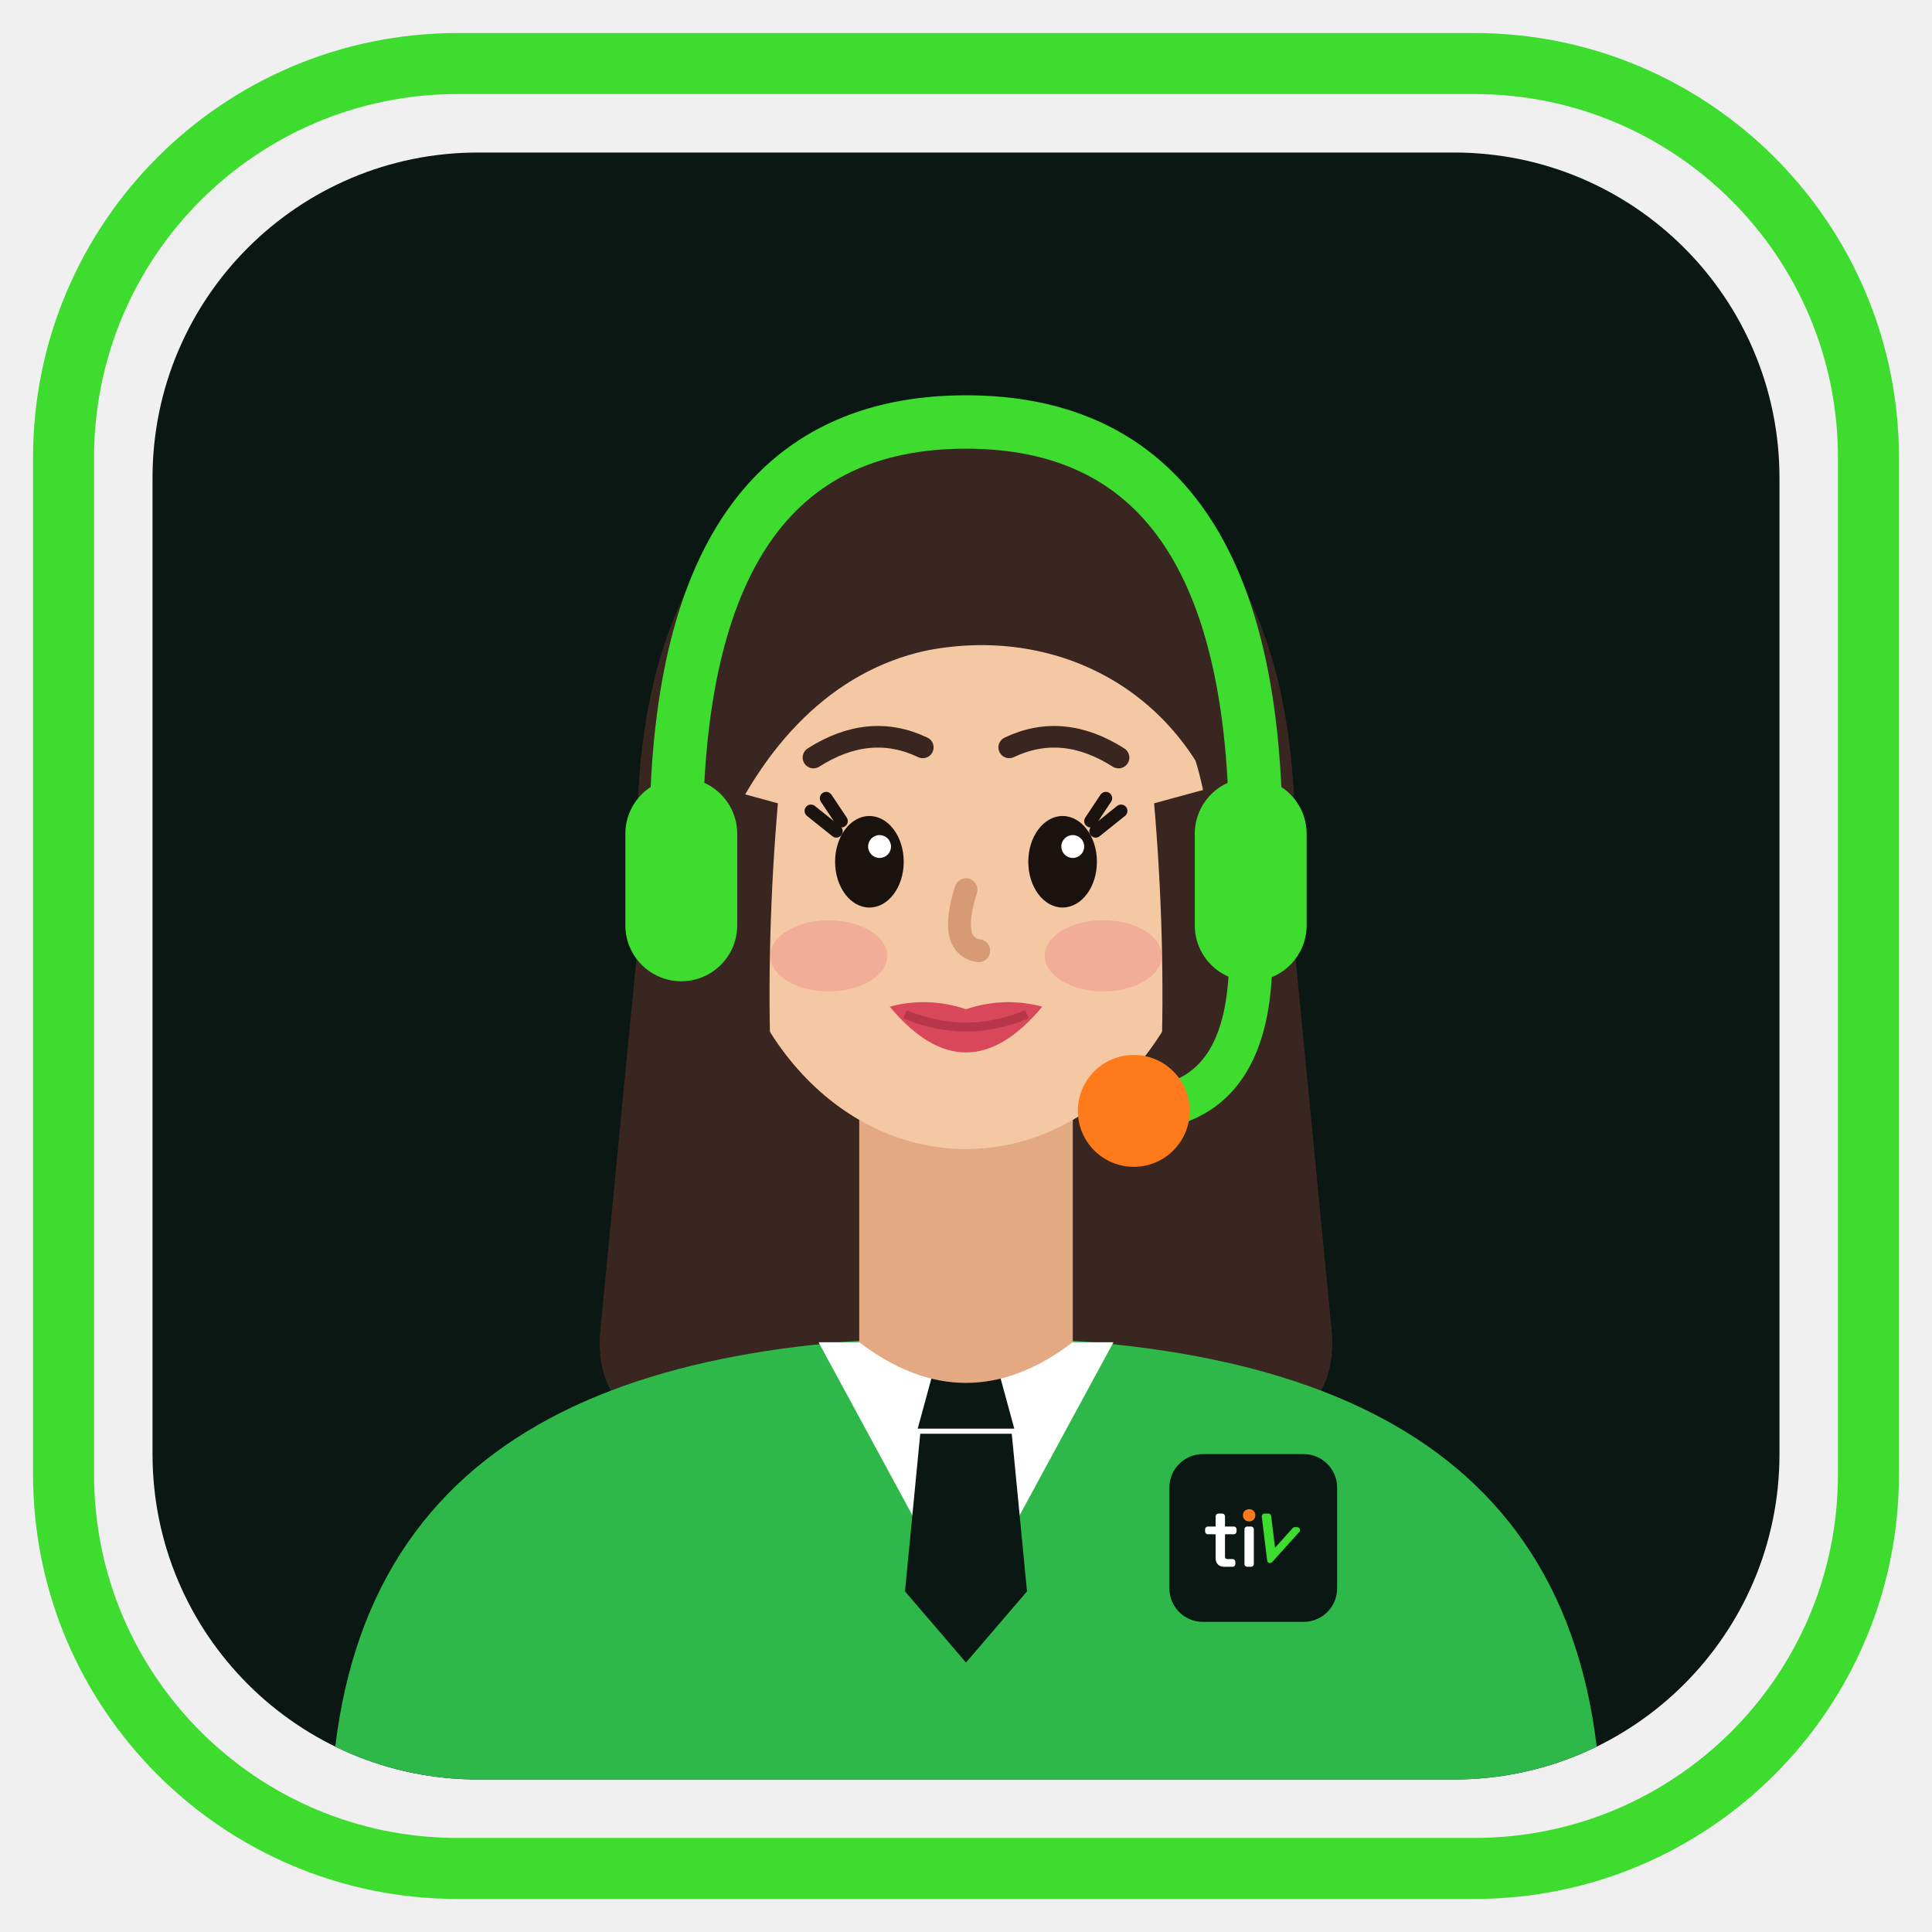
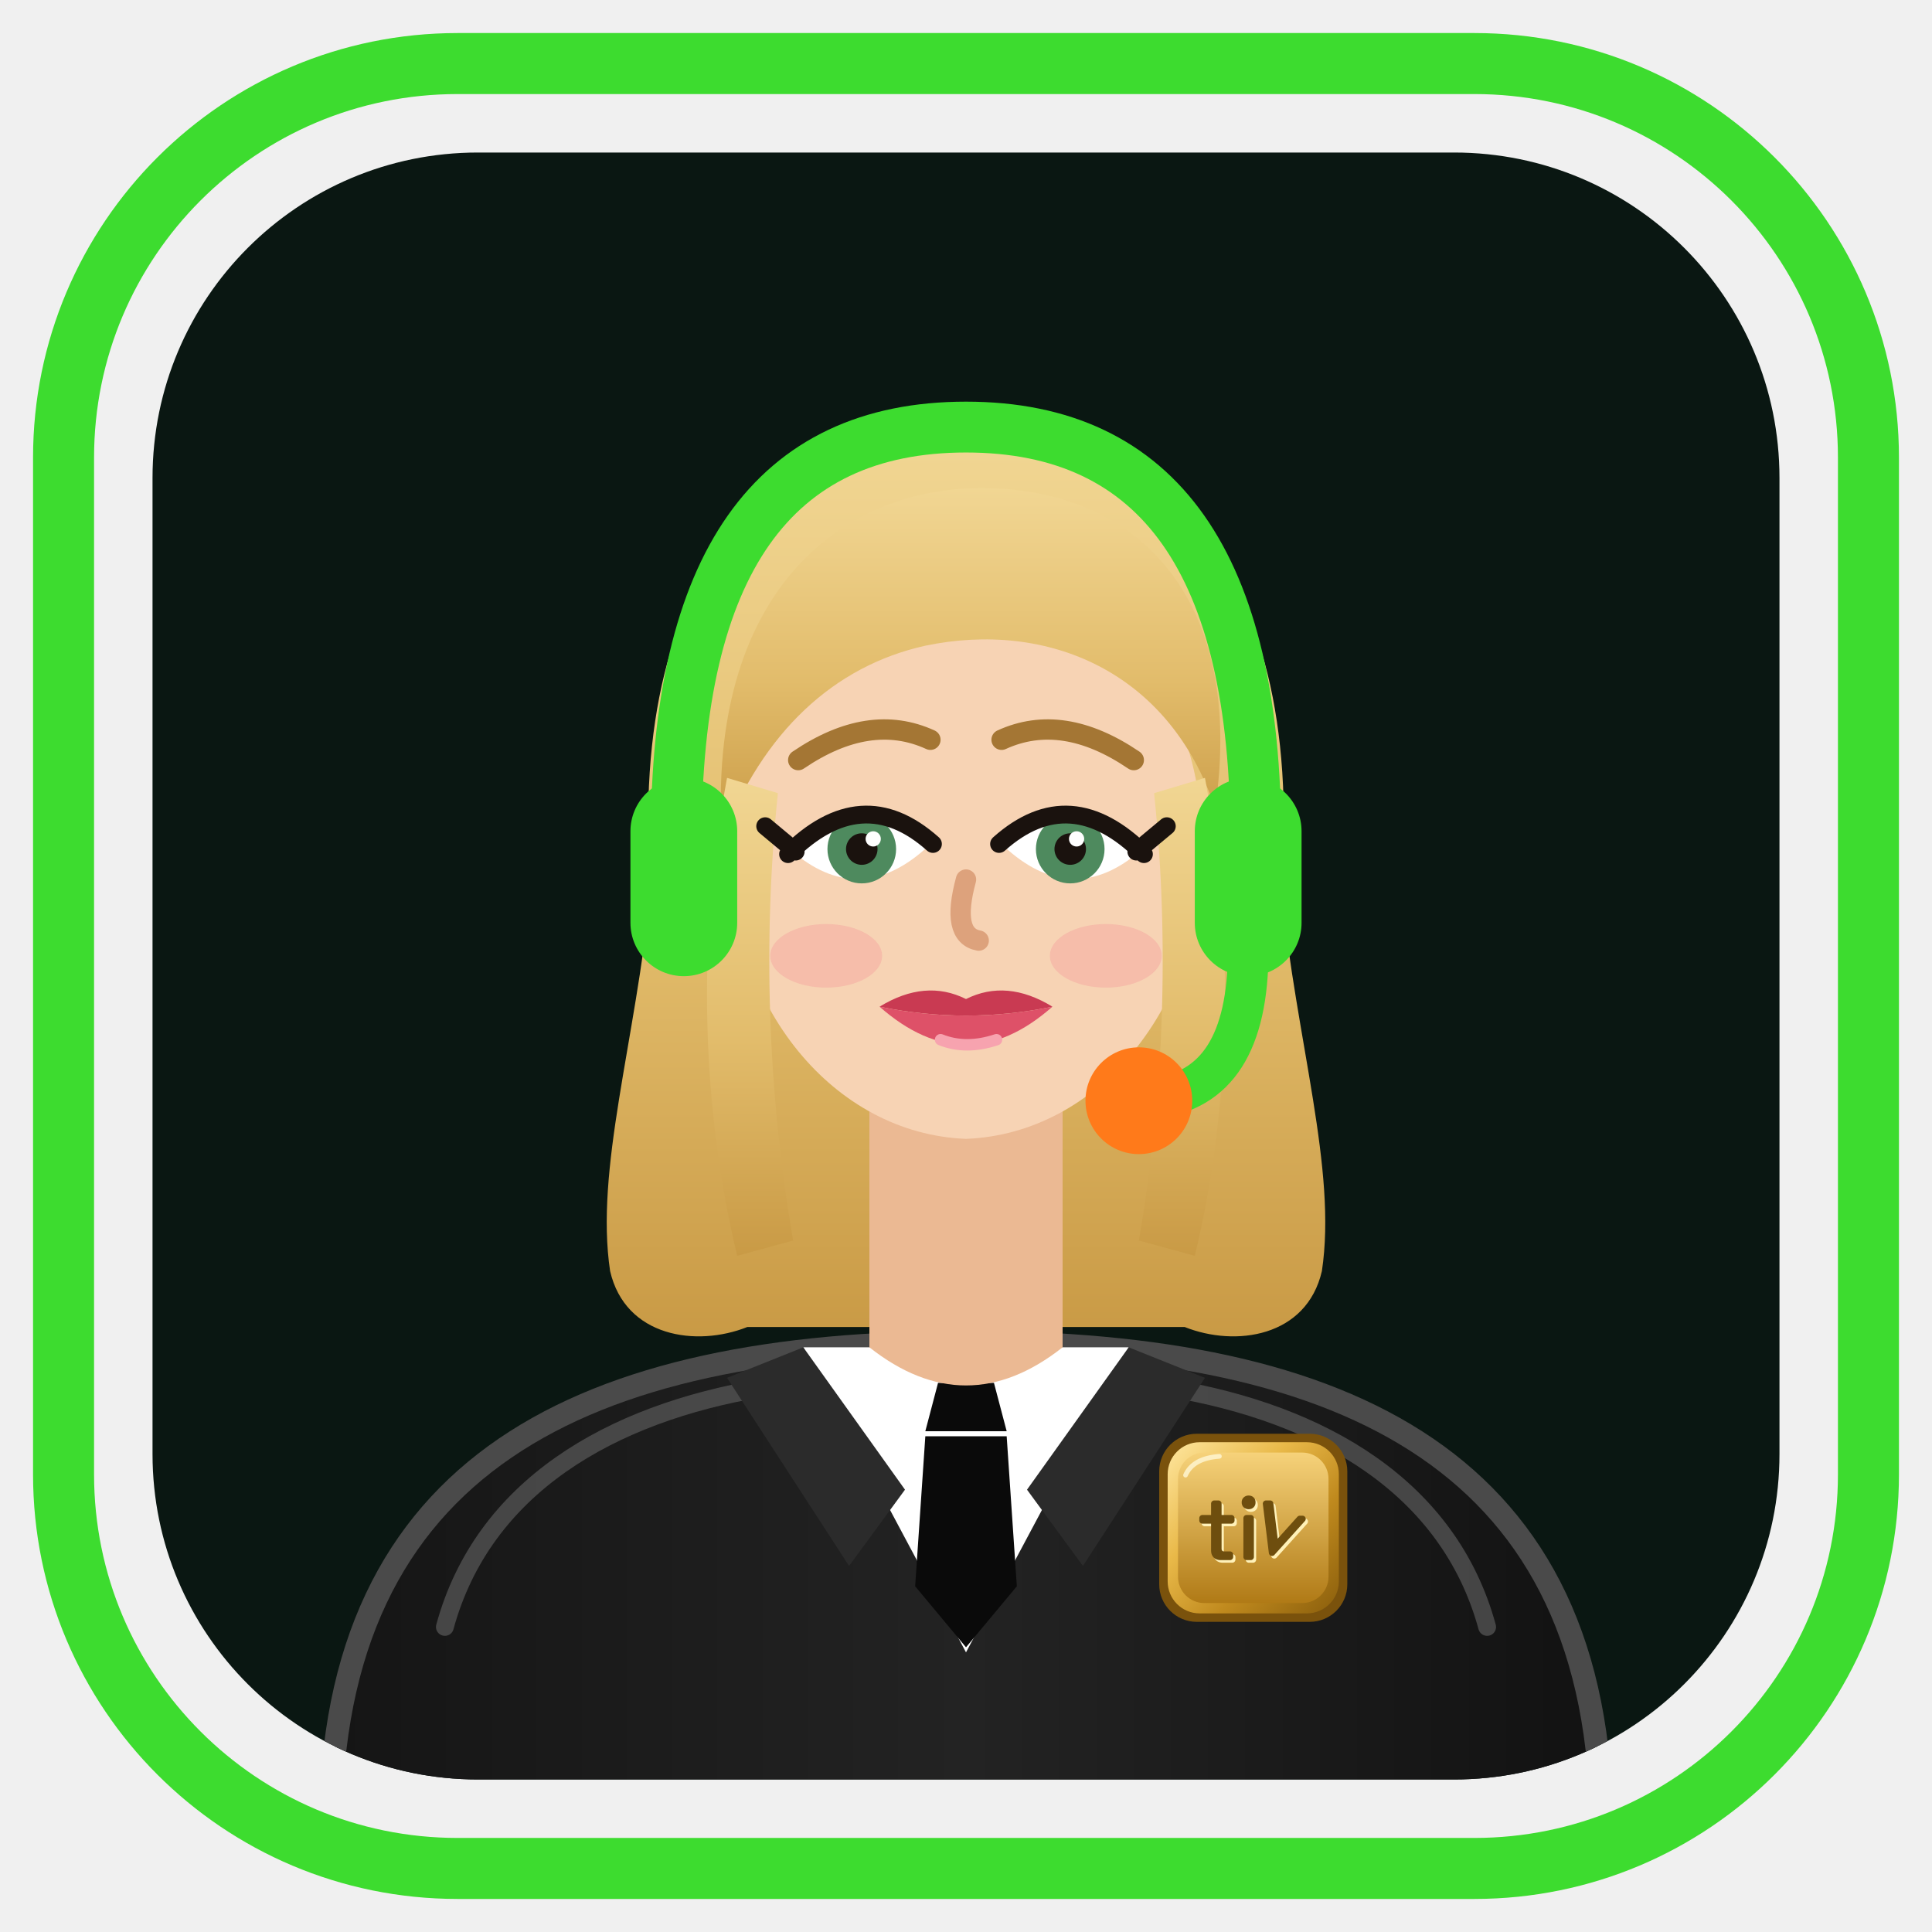
<svg xmlns="http://www.w3.org/2000/svg" viewBox="-6 -6 76 76" role="img" aria-label="Tika — TikAlgo AI assistant">
-   <rect x="-3.5" y="-3.5" width="71" height="71" rx="15.5" fill="none" stroke="#3DDC2F" stroke-width="2.4" />
-   <clipPath id="fr">
-     <rect width="64" height="64" rx="12.8" />
-   </clipPath>
+   <defs>
+     <clipPath id="fr">
+       <rect width="64" height="64" rx="12.8" />
+     </clipPath>
+     <linearGradient id="hair" x1="0" y1="0" x2="0" y2="1">
+       <stop offset="0" stop-color="#F1D693" />
+       <stop offset=".55" stop-color="#E2BC6B" />
+       <stop offset="1" stop-color="#C99A45" />
+     </linearGradient>
+     <linearGradient id="suit" x1="0" y1="0" x2="1" y2="0">
+       <stop offset="0" stop-color="#151515" />
+       <stop offset=".5" stop-color="#232323" />
+       <stop offset="1" stop-color="#121212" />
+     </linearGradient>
+   </defs>
  <rect width="64" height="64" rx="12.8" fill="#0A1712" />
  <g clip-path="url(#fr)">
-     <path d="M19.2 30 C18 15.5 25 10.6 32 10.6 C39 10.6 46 15.5 44.8 30 L46.4 46.5 C46.6 49.6 44 51 41.6 50.2 L22.4 50.2 C20 51 17.4 49.6 17.6 46.5 Z" fill="#3A2620" />
-     <path d="M7 66 C7 51.5 17 46.6 32 46.6 C47 46.6 57 51.5 57 66 Z" fill="#2FB84A" />
-     <path d="M26.2 46.8 L32 57.5 L37.8 46.8 Z" fill="#FFFFFF" />
-     <path d="M30.7 48 H33.3 L33.9 50.2 H30.1 Z" fill="#0A1712" />
-     <path d="M30.2 50.4 H33.8 L34.4 56.6 L32 59.4 L29.6 56.6 Z" fill="#0A1712" />
-     <path d="M27.8 37.5 H36.2 V46.8 Q32 50 27.8 46.8 Z" fill="#E2A982" />
-     <ellipse cx="32" cy="27.8" rx="9.6" ry="11.4" fill="#F4C8A2" />
-     <ellipse cx="26.6" cy="31.6" rx="2.3" ry="1.4" fill="#F08C8C" opacity=".45" />
-     <ellipse cx="37.4" cy="31.6" rx="2.3" ry="1.4" fill="#F08C8C" opacity=".45" />
-     <path d="M22.2 27.5 C21.6 17 27 13 32.6 13 C39 13 43.2 17.4 42.2 26.4 C40.4 21 35.4 18.6 30.4 19.6 C26.8 20.4 24 23.2 22.2 27.5 Z" fill="#3A2620" />
-     <path d="M22.4 25 C21.2 32 21.4 40 23.2 47 L25.4 46.2 C24.2 39.6 24 32.6 24.6 25.6 Z" fill="#3A2620" />
-     <path d="M41.6 25 C42.8 32 42.6 40 40.8 47 L38.6 46.2 C39.8 39.6 40 32.6 39.4 25.6 Z" fill="#3A2620" />
-     <path d="M26 23.8 Q28.2 22.4 30.3 23.4" fill="none" stroke="#3A2620" stroke-width=".85" stroke-linecap="round" />
-     <path d="M33.7 23.4 Q35.8 22.4 38 23.8" fill="none" stroke="#3A2620" stroke-width=".85" stroke-linecap="round" />
-     <ellipse cx="28.2" cy="27.9" rx="1.35" ry="1.8" fill="#1A120E" />
-     <circle cx="28.6" cy="27.3" r=".45" fill="#FFFFFF" />
-     <ellipse cx="35.8" cy="27.9" rx="1.35" ry="1.8" fill="#1A120E" />
-     <circle cx="36.2" cy="27.3" r=".45" fill="#FFFFFF" />
-     <path d="M26.9 26.7 L25.9 25.9 M27.1 26.3 L26.5 25.4" fill="none" stroke="#1A120E" stroke-width=".5" stroke-linecap="round" />
-     <path d="M37.1 26.7 L38.1 25.9 M36.9 26.3 L37.5 25.4" fill="none" stroke="#1A120E" stroke-width=".5" stroke-linecap="round" />
-     <path d="M32 29 Q31.3 31.2 32.5 31.4" fill="none" stroke="#D69A74" stroke-width=".9" stroke-linecap="round" />
-     <path d="M29 33.6 Q30.5 33.2 32 33.7 Q33.5 33.2 35 33.6 Q32 37.2 29 33.6 Z" fill="#D9475A" />
-     <path d="M29.6 33.9 Q32 34.9 34.4 33.9" fill="none" stroke="#B8364A" stroke-width=".35" />
-     <path d="M20.6 27 Q20.6 10.6 32 10.6 Q43.4 10.6 43.4 27" fill="none" stroke="#3DDC2F" stroke-width="2.1" stroke-linecap="round" />
-     <rect x="18.6" y="24.6" width="4.4" height="8" rx="2.2" fill="#3DDC2F" />
-     <rect x="41" y="24.6" width="4.4" height="8" rx="2.2" fill="#3DDC2F" />
-     <path d="M43.2 31.6 Q43.2 37.2 39.2 37.6" fill="none" stroke="#3DDC2F" stroke-width="1.7" stroke-linecap="round" />
-     <circle cx="38.6" cy="37.7" r="2.2" fill="#FF7A1A" />
-     <svg x="40" y="51.2" width="6.6" height="6.6" viewBox="0 0 205.96 205.96">
-       <rect width="205.96" height="205.96" rx="41.19" fill="#0A1712" />
+     <path d="M19.6 29 C18.6 15.6 25 11 32 11 C39 11 45.4 15.6 44.4 29 C45 35 46.6 40 46 44 C45.4 46.6 42.6 47 40.6 46.2 L23.4 46.2 C21.4 47 18.6 46.6 18 44 C17.4 40 19 35 19.6 29 Z" fill="url(#hair)" />
+     <path d="M7 66 C7 51.5 17 46.8 32 46.8 C47 46.8 57 51.5 57 66 Z" fill="url(#suit)" stroke="#4A4A4A" stroke-width=".9" />
+     <path d="M11.5 58 C13 52.5 18 49.6 24 48.6" fill="none" stroke="#5A5A5A" stroke-width=".7" stroke-linecap="round" opacity=".7" />
+     <path d="M52.5 58 C51 52.5 46 49.6 40 48.6" fill="none" stroke="#5A5A5A" stroke-width=".7" stroke-linecap="round" opacity=".7" />
+     <path d="M25.6 47 L32 59 L38.4 47 Z" fill="#FFFFFF" />
+     <path d="M25.6 47 L29.6 52.6 L27.4 55.6 L22.6 48.2 Z" fill="#2B2B2B" />
+     <path d="M38.4 47 L34.4 52.6 L36.6 55.6 L41.4 48.2 Z" fill="#2B2B2B" />
+     <path d="M30.9 48.4 H33.1 L33.6 50.3 H30.4 Z" fill="#0A0A0A" />
+     <path d="M30.4 50.5 H33.6 L34 56.4 L32 58.8 L30 56.4 Z" fill="#0A0A0A" />
+     <path d="M28.2 37.6 H35.8 V47 Q32 50 28.2 47 Z" fill="#EBB993" />
+     <path d="M32 16.8 C37.4 16.8 41.3 21 41.3 27.4 C41.3 33.6 37.2 38.6 32 38.8 C26.8 38.6 22.7 33.6 22.7 27.4 C22.7 21 26.6 16.8 32 16.8 Z" fill="#F7D3B4" />
+     <ellipse cx="26.5" cy="31.6" rx="2.2" ry="1.25" fill="#F49A9A" opacity=".4" />
+     <ellipse cx="37.5" cy="31.6" rx="2.2" ry="1.25" fill="#F49A9A" opacity=".4" />
+     <path d="M22.4 27 C21.8 17.4 27 13.2 32.6 13.2 C38.8 13.2 43 17.6 41.8 25.8 C40 20.4 35.2 18.4 30.4 19.4 C26.8 20.2 24 22.8 22.4 27 Z" fill="url(#hair)" />
+     <path d="M22.6 24.6 C21.4 31 21.6 37.6 23 43.4 L25.2 42.8 C24.2 37 24 31 24.6 25.2 Z" fill="url(#hair)" />
+     <path d="M41.4 24.6 C42.6 31 42.4 37.6 41 43.4 L38.8 42.8 C39.8 37 40 31 39.4 25.2 Z" fill="url(#hair)" />
+     <path d="M25.4 23.9 Q28.2 22 30.6 23.1" fill="none" stroke="#A47634" stroke-width=".8" stroke-linecap="round" />
+     <path d="M33.4 23.1 Q35.8 22 38.6 23.9" fill="none" stroke="#A47634" stroke-width=".8" stroke-linecap="round" />
+     <path d="M25.3 27.6 Q27.9 25.1 30.5 27.3 Q27.9 29.7 25.3 27.6 Z" fill="#FFFFFF" />
+     <path d="M38.7 27.6 Q36.1 25.1 33.5 27.3 Q36.1 29.7 38.7 27.6 Z" fill="#FFFFFF" />
+     <circle cx="27.9" cy="27.4" r="1.35" fill="#4E8A5E" />
+     <circle cx="36.1" cy="27.4" r="1.35" fill="#4E8A5E" />
+     <circle cx="27.9" cy="27.4" r=".62" fill="#1A120E" />
+     <circle cx="36.1" cy="27.4" r=".62" fill="#1A120E" />
+     <circle cx="28.35" cy="27" r=".3" fill="#FFFFFF" />
+     <circle cx="36.35" cy="27" r=".3" fill="#FFFFFF" />
+     <path d="M25 27.6 Q27.9 24.7 30.7 27.2 M25.3 27.5 L24.1 26.5" fill="none" stroke="#1A120E" stroke-width=".7" stroke-linecap="round" />
+     <path d="M39 27.6 Q36.1 24.7 33.3 27.2 M38.7 27.5 L39.9 26.5" fill="none" stroke="#1A120E" stroke-width=".7" stroke-linecap="round" />
+     <path d="M32 28.6 Q31.4 30.8 32.5 31" fill="none" stroke="#DDA27C" stroke-width=".8" stroke-linecap="round" />
+     <path d="M28.6 33.6 Q30.4 32.5 32 33.3 Q33.6 32.5 35.4 33.6 Q32 34.3 28.6 33.6 Z" fill="#C93A52" />
+     <path d="M28.6 33.6 Q32 34.3 35.4 33.6 Q32 36.6 28.6 33.6 Z" fill="#DE5168" />
+     <path d="M31 34.9 Q32 35.3 33.2 34.9" fill="none" stroke="#F7A3AF" stroke-width=".45" stroke-linecap="round" />
+     <path d="M20.6 27 Q20.6 10.8 32 10.8 Q43.4 10.8 43.4 27" fill="none" stroke="#3DDC2F" stroke-width="2" stroke-linecap="round" />
+     <rect x="18.8" y="24.6" width="4.2" height="7.8" rx="2.1" fill="#3DDC2F" />
+     <rect x="41" y="24.6" width="4.2" height="7.8" rx="2.1" fill="#3DDC2F" />
+     <path d="M43.1 31.4 Q43.1 36.8 39.4 37.2" fill="none" stroke="#3DDC2F" stroke-width="1.6" stroke-linecap="round" />
+     <circle cx="38.8" cy="37.3" r="2.1" fill="#FF7A1A" />
+     <svg x="39.6" y="50.4" width="7.4" height="7.4" viewBox="0 0 205.96 205.96">
+       <defs>
+         <linearGradient id="gd" x1="0" y1="0" x2="1" y2="1">
+           <stop offset="0" stop-color="#FFE7A0" />
+           <stop offset=".35" stop-color="#E9B949" />
+           <stop offset=".65" stop-color="#C08A1E" />
+           <stop offset="1" stop-color="#8A5E0C" />
+         </linearGradient>
+         <linearGradient id="gb" x1="0" y1="0" x2="0" y2="1">
+           <stop offset="0" stop-color="#F6D27A" />
+           <stop offset="1" stop-color="#B07A16" />
+         </linearGradient>
+       </defs>
+       <rect width="205.96" height="205.96" rx="41.19" fill="#7A520C" />
+       <rect x="9.27" y="9.27" width="187.42" height="187.42" rx="35.01" fill="url(#gd)" />
+       <rect x="20.60" y="20.60" width="164.77" height="164.77" rx="28.83" fill="url(#gb)" />
+       <g transform="translate(2.47 2.88)">
+         <g transform="translate(41.19 138.33)">
+           <path d="M15.60 -49.48L15.60 -61.80L15.61 -62.06L15.64 -62.33L15.69 -62.59L15.76 -62.84L15.85 -63.09L15.95 -63.33L16.08 -63.57L16.22 -63.79L16.38 -64.00L16.55 -64.20L16.74 -64.39L16.94 -64.56L17.16 -64.71L17.38 -64.85L17.62 -64.97L17.86 -65.07L18.11 -65.16L18.37 -65.22L18.63 -65.27L18.89 -65.29L19.10 -65.30L23.60 -65.30L23.86 -65.29L24.13 -65.26L24.39 -65.21L24.64 -65.14L24.89 -65.05L25.13 -64.95L25.37 -64.82L25.59 -64.68L25.80 -64.52L26.00 -64.35L26.19 -64.16L26.36 -63.96L26.51 -63.74L26.65 -63.52L26.77 -63.28L26.87 -63.04L26.96 -62.79L27.02 -62.53L27.07 -62.27L27.09 -62.01L27.10 -61.80L27.10 -49.46L27.10 -49.41L27.10 -49.40L27.17 -49.40L37.80 -49.40L38.06 -49.39L38.33 -49.36L38.59 -49.31L38.84 -49.24L39.09 -49.15L39.33 -49.05L39.57 -48.92L39.79 -48.78L40.00 -48.62L40.20 -48.45L40.39 -48.26L40.56 -48.06L40.71 -47.84L40.85 -47.62L40.97 -47.38L41.07 -47.14L41.16 -46.89L41.22 -46.63L41.27 -46.37L41.29 -46.11L41.30 -45.90L41.30 -43.40L41.29 -43.14L41.26 -42.87L41.21 -42.61L41.14 -42.36L41.05 -42.11L40.95 -41.87L40.82 -41.63L40.68 -41.41L40.52 -41.20L40.35 -41.00L40.16 -40.81L39.96 -40.64L39.74 -40.49L39.52 -40.35L39.28 -40.23L39.04 -40.13L38.79 -40.04L38.53 -39.98L38.27 -39.93L38.01 -39.91L37.80 -39.90L27.15 -39.90L27.11 -39.90L27.10 -39.90L27.10 -39.90L27.10 -39.85L27.10 -12.53L27.10 -12.46L27.12 -12.10L27.13 -11.95L27.17 -11.66L27.20 -11.51L27.26 -11.25L27.28 -11.17L27.29 -11.14L27.38 -10.91L27.42 -10.82L27.44 -10.78L27.56 -10.57L27.58 -10.54L27.64 -10.46L27.76 -10.30L27.80 -10.26L27.85 -10.21L28.02 -10.06L28.04 -10.03L28.11 -9.98L28.29 -9.87L28.33 -9.84L28.42 -9.80L28.63 -9.71L28.68 -9.69L28.73 -9.67L28.99 -9.60L29.06 -9.58L29.08 -9.58L29.35 -9.54L29.55 -9.52L29.85 -9.50L29.94 -9.50L36.30 -9.50L36.56 -9.49L36.83 -9.46L37.09 -9.41L37.34 -9.34L37.59 -9.25L37.83 -9.15L38.07 -9.02L38.29 -8.88L38.50 -8.72L38.70 -8.55L38.89 -8.36L39.06 -8.16L39.21 -7.94L39.35 -7.72L39.47 -7.48L39.57 -7.24L39.66 -6.99L39.72 -6.73L39.77 -6.47L39.79 -6.21L39.80 -6.00L39.80 -3.50L39.79 -3.24L39.76 -2.97L39.71 -2.71L39.64 -2.46L39.55 -2.21L39.45 -1.97L39.32 -1.73L39.18 -1.51L39.02 -1.30L38.85 -1.10L38.66 -0.91L38.46 -0.74L38.24 -0.59L38.02 -0.45L37.78 -0.33L37.54 -0.23L37.29 -0.14L37.03 -0.08L36.77 -0.03L36.51 -0.01L36.30 0.00L26.15 0.00L26.06 -0.00L25.41 -0.02L25.22 -0.03L24.63 -0.07L24.44 -0.09L23.94 -0.16L23.73 -0.20L23.22 -0.30L23.01 -0.35L22.55 -0.47L22.33 -0.53L21.91 -0.67L21.67 -0.76L21.29 -0.92L21.07 -1.02L20.67 -1.22L20.45 -1.33L20.11 -1.54L19.89 -1.68L19.56 -1.91L19.36 -2.06L19.03 -2.32L18.85 -2.48L18.55 -2.76L18.36 -2.94L18.09 -3.24L17.92 -3.43L17.66 -3.75L17.50 -3.97L17.27 -4.30L17.14 -4.51L16.93 -4.87L16.81 -5.10L16.62 -5.48L16.52 -5.70L16.36 -6.09L16.28 -6.32L16.13 -6.77L16.07 -6.99L15.95 -7.45L15.90 -7.66L15.80 -8.17L15.77 -8.37L15.69 -8.93L15.67 -9.13L15.63 -9.71L15.62 -9.89L15.60 -10.56L15.60 -10.65L15.60 -39.85L15.60 -39.90L15.60 -39.90L15.59 -39.90L15.53 -39.90L6.20 -39.90L5.94 -39.91L5.67 -39.94L5.41 -39.99L5.16 -40.06L4.91 -40.15L4.67 -40.25L4.43 -40.38L4.21 -40.52L4.00 -40.68L3.80 -40.85L3.61 -41.04L3.44 -41.24L3.29 -41.46L3.15 -41.68L3.03 -41.92L2.93 -42.16L2.84 -42.41L2.78 -42.67L2.73 -42.93L2.71 -43.19L2.70 -43.40L2.70 -45.90L2.71 -46.16L2.74 -46.43L2.79 -46.69L2.86 -46.94L2.95 -47.19L3.05 -47.43L3.18 -47.67L3.32 -47.89L3.48 -48.10L3.65 -48.30L3.84 -48.49L4.04 -48.66L4.26 -48.81L4.48 -48.95L4.72 -49.07L4.96 -49.17L5.21 -49.26L5.47 -49.32L5.73 -49.37L5.99 -49.39L6.20 -49.40L15.55 -49.40L15.59 -49.40L15.60 -49.40L15.60 -49.41ZM59.26 -49.39L59.53 -49.36L59.79 -49.31L60.04 -49.24L60.29 -49.15L60.53 -49.05L60.77 -48.92L60.99 -48.78L61.20 -48.62L61.40 -48.45L61.59 -48.26L61.76 -48.06L61.91 -47.84L62.05 -47.62L62.17 -47.38L62.27 -47.14L62.36 -46.89L62.42 -46.63L62.47 -46.37L62.49 -46.11L62.50 -45.90L62.50 -3.50L62.49 -3.24L62.46 -2.97L62.41 -2.71L62.34 -2.46L62.25 -2.21L62.15 -1.97L62.02 -1.73L61.88 -1.51L61.72 -1.30L61.55 -1.10L61.36 -0.91L61.16 -0.74L60.94 -0.59L60.72 -0.45L60.48 -0.33L60.24 -0.23L59.99 -0.14L59.73 -0.08L59.47 -0.03L59.21 -0.01L59.00 0.00L54.50 0.00L54.24 -0.01L53.97 -0.04L53.71 -0.09L53.46 -0.16L53.21 -0.25L52.97 -0.35L52.73 -0.48L52.51 -0.62L52.30 -0.78L52.10 -0.95L51.91 -1.14L51.74 -1.34L51.59 -1.56L51.45 -1.78L51.33 -2.02L51.23 -2.26L51.14 -2.51L51.08 -2.77L51.03 -3.03L51.01 -3.29L51.00 -3.50L51.00 -45.90L51.01 -46.16L51.04 -46.43L51.09 -46.69L51.16 -46.94L51.25 -47.19L51.35 -47.43L51.48 -47.67L51.62 -47.89L51.78 -48.10L51.95 -48.30L52.14 -48.49L52.34 -48.66L52.56 -48.81L52.78 -48.95L53.02 -49.07L53.26 -49.17L53.51 -49.26L53.77 -49.32L54.03 -49.37L54.29 -49.39L54.50 -49.40L59.00 -49.40Z" fill="#FFF1B8" />
+           <clipPath id="tkg2">
+             <rect x="-1000" y="-48.60" width="3000" height="3000" />
+           </clipPath>
+           <path d="M80.56 -65.29L80.82 -65.26L81.08 -65.21L81.33 -65.14L81.58 -65.05L81.83 -64.95L82.06 -64.82L82.28 -64.68L82.50 -64.52L82.69 -64.35L82.88 -64.16L83.05 -63.96L83.20 -63.74L83.34 -63.52L83.46 -63.28L83.57 -63.04L83.65 -62.79L83.72 -62.53L83.77 -62.23L88.52 -23.50L88.53 -23.43L88.58 -23.48L110.16 -47.44L110.34 -47.63L110.54 -47.81L110.75 -47.97L110.97 -48.11L111.20 -48.24L111.45 -48.34L111.69 -48.44L111.95 -48.51L112.21 -48.56L112.47 -48.59L112.76 -48.60L115.72 -48.60L115.98 -48.59L116.25 -48.56L116.51 -48.51L116.76 -48.44L117.01 -48.35L117.25 -48.25L117.49 -48.12L117.71 -47.98L117.92 -47.82L118.12 -47.65L118.31 -47.46L118.48 -47.26L118.63 -47.04L118.77 -46.82L118.89 -46.58L118.99 -46.34L119.08 -46.09L119.14 -45.83L119.19 -45.57L119.21 -45.31L119.22 -45.04L119.20 -44.78L119.17 -44.52L119.12 -44.26L119.04 -44.00L118.95 -43.75L118.84 -43.51L118.71 -43.28L118.56 -43.06L118.32 -42.76L84.96 -5.71L84.78 -5.52L84.58 -5.34L84.37 -5.18L84.14 -5.04L83.91 -4.91L83.67 -4.80L83.42 -4.71L83.17 -4.64L82.91 -4.59L82.64 -4.56L82.38 -4.55L82.11 -4.56L81.85 -4.59L81.59 -4.63L81.34 -4.70L81.09 -4.79L80.84 -4.89L80.61 -5.02L80.39 -5.16L80.17 -5.32L79.97 -5.49L79.79 -5.67L79.61 -5.88L79.46 -6.09L79.32 -6.31L79.20 -6.55L79.09 -6.79L79.01 -7.04L78.94 -7.30L78.88 -7.62L72.28 -61.37L72.26 -61.64L72.26 -61.90L72.28 -62.16L72.31 -62.43L72.37 -62.69L72.45 -62.94L72.54 -63.19L72.66 -63.42L72.79 -63.65L72.94 -63.87L73.10 -64.08L73.28 -64.27L73.47 -64.45L73.68 -64.62L73.90 -64.77L74.13 -64.90L74.37 -65.01L74.61 -65.11L74.87 -65.19L75.13 -65.24L75.39 -65.28L75.76 -65.30L80.29 -65.30Z" fill="#FFF1B8" />
+           <path d="M0 0" fill="none" stroke="#FFF1B8" stroke-width="0.01" clip-path="url(#tkg2)" />
+           <path d="M56.70-55.70Q53.60-55.70 51.35-57.75Q49.10-59.80 49.10-63.20Q49.10-66.60 51.35-68.65Q53.60-70.70 56.70-70.70Q60-70.70 62.15-68.65Q64.30-66.60 64.30-63.20Q64.30-59.80 62.15-57.75Q60-55.70 56.70-55.70" fill="#FFF1B8" />
+         </g>
+       </g>
      <g transform="translate(41.19 138.33)">
-         <path d="M15.60 -49.48L15.60 -61.80L15.61 -62.06L15.64 -62.33L15.69 -62.59L15.76 -62.84L15.85 -63.09L15.95 -63.33L16.08 -63.57L16.22 -63.79L16.38 -64.00L16.55 -64.20L16.74 -64.39L16.94 -64.56L17.16 -64.71L17.38 -64.85L17.62 -64.97L17.86 -65.07L18.11 -65.16L18.37 -65.22L18.63 -65.27L18.89 -65.29L19.10 -65.30L23.60 -65.30L23.86 -65.29L24.13 -65.26L24.39 -65.21L24.64 -65.14L24.89 -65.05L25.13 -64.95L25.37 -64.82L25.59 -64.68L25.80 -64.52L26.00 -64.35L26.19 -64.16L26.36 -63.96L26.51 -63.74L26.65 -63.52L26.77 -63.28L26.87 -63.04L26.96 -62.79L27.02 -62.53L27.07 -62.27L27.09 -62.01L27.10 -61.80L27.10 -49.46L27.10 -49.41L27.10 -49.40L27.17 -49.40L37.80 -49.40L38.06 -49.39L38.33 -49.36L38.59 -49.31L38.84 -49.24L39.09 -49.15L39.33 -49.05L39.57 -48.92L39.79 -48.78L40.00 -48.62L40.20 -48.45L40.39 -48.26L40.56 -48.06L40.71 -47.84L40.85 -47.62L40.97 -47.38L41.07 -47.14L41.16 -46.89L41.22 -46.63L41.27 -46.37L41.29 -46.11L41.30 -45.90L41.30 -43.40L41.29 -43.14L41.26 -42.87L41.21 -42.61L41.14 -42.36L41.05 -42.11L40.95 -41.87L40.82 -41.63L40.68 -41.41L40.52 -41.20L40.35 -41.00L40.16 -40.81L39.96 -40.64L39.74 -40.49L39.52 -40.35L39.28 -40.23L39.04 -40.13L38.79 -40.04L38.53 -39.98L38.27 -39.93L38.01 -39.91L37.80 -39.90L27.15 -39.90L27.11 -39.90L27.10 -39.90L27.10 -39.90L27.10 -39.85L27.10 -12.53L27.10 -12.46L27.12 -12.10L27.13 -11.95L27.17 -11.66L27.20 -11.51L27.26 -11.25L27.28 -11.17L27.29 -11.14L27.38 -10.91L27.42 -10.82L27.44 -10.78L27.56 -10.57L27.58 -10.54L27.64 -10.46L27.76 -10.30L27.80 -10.26L27.85 -10.21L28.02 -10.06L28.04 -10.03L28.11 -9.98L28.29 -9.87L28.33 -9.84L28.42 -9.80L28.63 -9.71L28.68 -9.69L28.73 -9.67L28.99 -9.60L29.06 -9.58L29.08 -9.58L29.35 -9.54L29.55 -9.52L29.85 -9.50L29.94 -9.50L36.30 -9.50L36.56 -9.49L36.83 -9.46L37.09 -9.41L37.34 -9.34L37.59 -9.25L37.83 -9.15L38.07 -9.02L38.29 -8.88L38.50 -8.72L38.70 -8.55L38.89 -8.36L39.06 -8.16L39.21 -7.94L39.35 -7.72L39.47 -7.48L39.57 -7.24L39.66 -6.99L39.72 -6.73L39.77 -6.47L39.79 -6.21L39.80 -6.00L39.80 -3.50L39.79 -3.24L39.76 -2.97L39.71 -2.71L39.64 -2.46L39.55 -2.21L39.45 -1.97L39.32 -1.73L39.18 -1.51L39.02 -1.30L38.85 -1.10L38.66 -0.91L38.46 -0.74L38.24 -0.59L38.02 -0.45L37.78 -0.33L37.54 -0.23L37.29 -0.14L37.03 -0.08L36.77 -0.03L36.51 -0.01L36.30 0.00L26.15 0.00L26.06 -0.00L25.41 -0.02L25.22 -0.03L24.63 -0.07L24.44 -0.09L23.94 -0.16L23.73 -0.20L23.22 -0.30L23.01 -0.35L22.55 -0.47L22.33 -0.53L21.91 -0.67L21.67 -0.76L21.29 -0.92L21.07 -1.02L20.67 -1.22L20.45 -1.33L20.11 -1.54L19.89 -1.68L19.56 -1.91L19.36 -2.06L19.03 -2.32L18.85 -2.48L18.55 -2.76L18.36 -2.94L18.09 -3.24L17.92 -3.43L17.66 -3.75L17.50 -3.97L17.27 -4.30L17.14 -4.51L16.93 -4.87L16.81 -5.10L16.62 -5.48L16.52 -5.70L16.36 -6.09L16.28 -6.32L16.13 -6.77L16.07 -6.99L15.95 -7.45L15.90 -7.66L15.80 -8.17L15.77 -8.37L15.69 -8.93L15.67 -9.13L15.63 -9.71L15.62 -9.89L15.60 -10.56L15.60 -10.65L15.60 -39.85L15.60 -39.90L15.60 -39.90L15.59 -39.90L15.53 -39.90L6.20 -39.90L5.94 -39.91L5.67 -39.94L5.41 -39.99L5.16 -40.06L4.91 -40.15L4.67 -40.25L4.43 -40.38L4.21 -40.52L4.00 -40.68L3.80 -40.85L3.61 -41.04L3.44 -41.24L3.29 -41.46L3.15 -41.68L3.03 -41.92L2.93 -42.16L2.84 -42.41L2.78 -42.67L2.73 -42.93L2.71 -43.19L2.70 -43.40L2.70 -45.90L2.71 -46.16L2.74 -46.43L2.79 -46.69L2.86 -46.94L2.95 -47.19L3.05 -47.43L3.18 -47.67L3.32 -47.89L3.48 -48.10L3.65 -48.30L3.84 -48.49L4.04 -48.66L4.26 -48.81L4.48 -48.95L4.72 -49.07L4.96 -49.17L5.21 -49.26L5.47 -49.32L5.73 -49.37L5.99 -49.39L6.20 -49.40L15.55 -49.40L15.59 -49.40L15.60 -49.40L15.60 -49.41ZM59.26 -49.39L59.53 -49.36L59.79 -49.31L60.04 -49.24L60.29 -49.15L60.53 -49.05L60.77 -48.92L60.99 -48.78L61.20 -48.62L61.40 -48.45L61.59 -48.26L61.76 -48.06L61.91 -47.84L62.05 -47.62L62.17 -47.38L62.27 -47.14L62.36 -46.89L62.42 -46.63L62.47 -46.37L62.49 -46.11L62.50 -45.90L62.50 -3.50L62.49 -3.24L62.46 -2.97L62.41 -2.71L62.34 -2.46L62.25 -2.21L62.15 -1.97L62.02 -1.73L61.88 -1.51L61.72 -1.30L61.55 -1.10L61.36 -0.91L61.16 -0.74L60.94 -0.59L60.72 -0.45L60.48 -0.33L60.24 -0.23L59.99 -0.14L59.73 -0.08L59.47 -0.03L59.21 -0.01L59.00 0.00L54.50 0.00L54.24 -0.01L53.97 -0.04L53.71 -0.09L53.46 -0.16L53.21 -0.25L52.97 -0.35L52.73 -0.48L52.51 -0.62L52.30 -0.78L52.10 -0.95L51.91 -1.14L51.74 -1.34L51.59 -1.56L51.45 -1.78L51.33 -2.02L51.23 -2.26L51.14 -2.51L51.08 -2.77L51.03 -3.03L51.01 -3.29L51.00 -3.50L51.00 -45.90L51.01 -46.16L51.04 -46.43L51.09 -46.69L51.16 -46.94L51.25 -47.19L51.35 -47.43L51.48 -47.67L51.62 -47.89L51.78 -48.10L51.95 -48.30L52.14 -48.49L52.34 -48.66L52.56 -48.81L52.78 -48.95L53.02 -49.07L53.26 -49.17L53.51 -49.26L53.77 -49.32L54.03 -49.37L54.29 -49.39L54.50 -49.40L59.00 -49.40Z" fill="#FFFFFF" />
-         <clipPath id="tkm">
+         <path d="M15.60 -49.48L15.60 -61.80L15.61 -62.06L15.64 -62.33L15.69 -62.59L15.76 -62.84L15.85 -63.09L15.95 -63.33L16.08 -63.57L16.22 -63.79L16.38 -64.00L16.55 -64.20L16.74 -64.39L16.94 -64.56L17.16 -64.71L17.38 -64.85L17.62 -64.97L17.86 -65.07L18.11 -65.16L18.37 -65.22L18.63 -65.27L18.89 -65.29L19.10 -65.30L23.60 -65.30L23.86 -65.29L24.13 -65.26L24.39 -65.21L24.64 -65.14L24.89 -65.05L25.13 -64.95L25.37 -64.82L25.59 -64.68L25.80 -64.52L26.00 -64.35L26.19 -64.16L26.36 -63.96L26.51 -63.74L26.65 -63.52L26.77 -63.28L26.87 -63.04L26.96 -62.79L27.02 -62.53L27.07 -62.27L27.09 -62.01L27.10 -61.80L27.10 -49.46L27.10 -49.41L27.10 -49.40L27.17 -49.40L37.80 -49.40L38.06 -49.39L38.33 -49.36L38.59 -49.31L38.84 -49.24L39.09 -49.15L39.33 -49.05L39.57 -48.92L39.79 -48.78L40.00 -48.62L40.20 -48.45L40.39 -48.26L40.56 -48.06L40.71 -47.84L40.85 -47.62L40.97 -47.38L41.07 -47.14L41.16 -46.89L41.22 -46.63L41.27 -46.37L41.29 -46.11L41.30 -45.90L41.30 -43.40L41.29 -43.14L41.26 -42.87L41.21 -42.61L41.14 -42.36L41.05 -42.11L40.95 -41.87L40.82 -41.63L40.68 -41.41L40.52 -41.20L40.35 -41.00L40.16 -40.81L39.96 -40.64L39.74 -40.49L39.52 -40.35L39.28 -40.23L39.04 -40.13L38.79 -40.04L38.53 -39.98L38.27 -39.93L38.01 -39.91L37.80 -39.90L27.15 -39.90L27.11 -39.90L27.10 -39.90L27.10 -39.90L27.10 -39.85L27.10 -12.53L27.10 -12.46L27.12 -12.10L27.13 -11.95L27.17 -11.66L27.20 -11.51L27.26 -11.25L27.28 -11.17L27.29 -11.14L27.38 -10.91L27.42 -10.82L27.44 -10.78L27.56 -10.57L27.58 -10.54L27.64 -10.46L27.76 -10.30L27.80 -10.26L27.85 -10.21L28.02 -10.06L28.04 -10.03L28.11 -9.98L28.29 -9.87L28.33 -9.84L28.42 -9.80L28.63 -9.71L28.68 -9.69L28.73 -9.67L28.99 -9.60L29.06 -9.58L29.08 -9.58L29.35 -9.54L29.55 -9.52L29.85 -9.50L29.94 -9.50L36.30 -9.50L36.56 -9.49L36.83 -9.46L37.09 -9.41L37.34 -9.34L37.59 -9.25L37.83 -9.15L38.07 -9.02L38.29 -8.88L38.50 -8.72L38.70 -8.55L38.89 -8.36L39.06 -8.16L39.21 -7.94L39.35 -7.72L39.47 -7.48L39.57 -7.24L39.66 -6.99L39.72 -6.73L39.77 -6.47L39.79 -6.21L39.80 -6.00L39.80 -3.50L39.79 -3.24L39.76 -2.97L39.71 -2.71L39.64 -2.46L39.55 -2.21L39.45 -1.97L39.32 -1.73L39.18 -1.51L39.02 -1.30L38.85 -1.10L38.66 -0.91L38.46 -0.74L38.24 -0.59L38.02 -0.45L37.78 -0.33L37.54 -0.23L37.29 -0.14L37.03 -0.08L36.77 -0.03L36.51 -0.01L36.30 0.00L26.15 0.00L26.06 -0.00L25.41 -0.02L25.22 -0.03L24.63 -0.07L24.44 -0.09L23.94 -0.16L23.73 -0.20L23.22 -0.30L23.01 -0.35L22.55 -0.47L22.33 -0.53L21.91 -0.67L21.67 -0.76L21.29 -0.92L21.07 -1.02L20.67 -1.22L20.45 -1.33L20.11 -1.54L19.89 -1.68L19.56 -1.91L19.36 -2.06L19.03 -2.32L18.85 -2.48L18.55 -2.76L18.36 -2.94L18.09 -3.24L17.92 -3.43L17.66 -3.75L17.50 -3.97L17.27 -4.30L17.14 -4.51L16.93 -4.87L16.81 -5.10L16.62 -5.48L16.52 -5.70L16.36 -6.09L16.28 -6.32L16.13 -6.77L16.07 -6.99L15.95 -7.45L15.90 -7.66L15.80 -8.17L15.77 -8.37L15.69 -8.93L15.67 -9.13L15.63 -9.71L15.62 -9.89L15.60 -10.56L15.60 -10.65L15.60 -39.85L15.60 -39.90L15.60 -39.90L15.59 -39.90L15.53 -39.90L6.20 -39.90L5.94 -39.91L5.67 -39.94L5.41 -39.99L5.16 -40.06L4.91 -40.15L4.67 -40.25L4.43 -40.38L4.21 -40.52L4.00 -40.68L3.80 -40.85L3.61 -41.04L3.44 -41.24L3.29 -41.46L3.15 -41.68L3.03 -41.92L2.93 -42.16L2.84 -42.41L2.78 -42.67L2.73 -42.93L2.71 -43.19L2.70 -43.40L2.70 -45.90L2.71 -46.16L2.74 -46.43L2.79 -46.69L2.86 -46.94L2.95 -47.19L3.05 -47.43L3.18 -47.67L3.32 -47.89L3.48 -48.10L3.65 -48.30L3.84 -48.49L4.04 -48.66L4.26 -48.81L4.48 -48.95L4.72 -49.07L4.96 -49.17L5.21 -49.26L5.47 -49.32L5.73 -49.37L5.99 -49.39L6.20 -49.40L15.55 -49.40L15.59 -49.40L15.60 -49.40L15.60 -49.41ZM59.26 -49.39L59.53 -49.36L59.79 -49.31L60.04 -49.24L60.29 -49.15L60.53 -49.05L60.77 -48.92L60.99 -48.78L61.20 -48.62L61.40 -48.45L61.59 -48.26L61.76 -48.06L61.91 -47.84L62.05 -47.62L62.17 -47.38L62.27 -47.14L62.36 -46.89L62.42 -46.63L62.47 -46.37L62.49 -46.11L62.50 -45.90L62.50 -3.50L62.49 -3.24L62.46 -2.97L62.41 -2.71L62.34 -2.46L62.25 -2.21L62.15 -1.97L62.02 -1.73L61.88 -1.51L61.72 -1.30L61.55 -1.10L61.36 -0.91L61.16 -0.74L60.94 -0.59L60.72 -0.45L60.48 -0.33L60.24 -0.23L59.99 -0.14L59.73 -0.08L59.47 -0.03L59.21 -0.01L59.00 0.00L54.50 0.00L54.24 -0.01L53.97 -0.04L53.71 -0.09L53.46 -0.16L53.21 -0.25L52.97 -0.35L52.73 -0.48L52.51 -0.62L52.30 -0.78L52.10 -0.95L51.91 -1.14L51.74 -1.34L51.59 -1.56L51.45 -1.78L51.33 -2.02L51.23 -2.26L51.14 -2.51L51.08 -2.77L51.03 -3.03L51.01 -3.29L51.00 -3.50L51.00 -45.90L51.01 -46.16L51.04 -46.43L51.09 -46.69L51.16 -46.94L51.25 -47.19L51.35 -47.43L51.48 -47.67L51.62 -47.89L51.78 -48.10L51.95 -48.30L52.14 -48.49L52.34 -48.66L52.56 -48.81L52.78 -48.95L53.02 -49.07L53.26 -49.17L53.51 -49.26L53.77 -49.32L54.03 -49.37L54.29 -49.39L54.50 -49.40L59.00 -49.40Z" fill="#6E4E0E" />
+         <clipPath id="tkg">
          <rect x="-1000" y="-48.60" width="3000" height="3000" />
        </clipPath>
-         <path d="M80.56 -65.29L80.82 -65.26L81.08 -65.21L81.33 -65.14L81.58 -65.05L81.83 -64.95L82.06 -64.82L82.28 -64.68L82.50 -64.52L82.69 -64.35L82.88 -64.16L83.05 -63.96L83.20 -63.74L83.34 -63.52L83.46 -63.28L83.57 -63.04L83.65 -62.79L83.72 -62.53L83.77 -62.23L88.52 -23.50L88.53 -23.43L88.58 -23.48L110.16 -47.44L110.34 -47.63L110.54 -47.81L110.75 -47.97L110.97 -48.11L111.20 -48.24L111.45 -48.34L111.69 -48.44L111.95 -48.51L112.21 -48.56L112.47 -48.59L112.76 -48.60L115.72 -48.60L115.98 -48.59L116.25 -48.56L116.51 -48.51L116.76 -48.44L117.01 -48.35L117.25 -48.25L117.49 -48.12L117.71 -47.98L117.92 -47.82L118.12 -47.65L118.31 -47.46L118.48 -47.26L118.63 -47.04L118.77 -46.82L118.89 -46.58L118.99 -46.34L119.08 -46.09L119.14 -45.83L119.19 -45.57L119.21 -45.31L119.22 -45.04L119.20 -44.78L119.17 -44.52L119.12 -44.26L119.04 -44.00L118.95 -43.75L118.84 -43.51L118.71 -43.28L118.56 -43.06L118.32 -42.76L84.96 -5.71L84.78 -5.52L84.58 -5.34L84.37 -5.18L84.14 -5.04L83.91 -4.91L83.67 -4.80L83.42 -4.71L83.17 -4.64L82.91 -4.59L82.64 -4.56L82.38 -4.55L82.11 -4.56L81.85 -4.59L81.59 -4.63L81.34 -4.70L81.09 -4.79L80.84 -4.89L80.61 -5.02L80.39 -5.16L80.17 -5.32L79.97 -5.49L79.79 -5.67L79.61 -5.88L79.46 -6.09L79.32 -6.31L79.20 -6.55L79.09 -6.79L79.01 -7.04L78.94 -7.30L78.88 -7.62L72.28 -61.37L72.26 -61.64L72.26 -61.90L72.28 -62.16L72.31 -62.43L72.37 -62.69L72.45 -62.94L72.54 -63.19L72.66 -63.42L72.79 -63.65L72.94 -63.87L73.10 -64.08L73.28 -64.27L73.47 -64.45L73.68 -64.62L73.90 -64.77L74.13 -64.90L74.37 -65.01L74.61 -65.11L74.87 -65.19L75.13 -65.24L75.39 -65.28L75.76 -65.30L80.29 -65.30Z" fill="#3DDC2F" />
-         <path d="M0 0" fill="none" stroke="#3DDC2F" stroke-width="0.01" clip-path="url(#tkm)" />
-         <path d="M56.70-55.70Q53.60-55.70 51.35-57.75Q49.10-59.80 49.10-63.20Q49.10-66.60 51.35-68.65Q53.60-70.70 56.70-70.70Q60-70.70 62.15-68.65Q64.30-66.60 64.30-63.20Q64.30-59.80 62.15-57.75Q60-55.70 56.70-55.70" fill="#FF7A1A" />
+         <path d="M80.56 -65.29L80.82 -65.26L81.08 -65.21L81.33 -65.14L81.58 -65.05L81.83 -64.95L82.06 -64.82L82.28 -64.68L82.50 -64.52L82.69 -64.35L82.88 -64.16L83.05 -63.96L83.20 -63.74L83.34 -63.52L83.46 -63.28L83.57 -63.04L83.65 -62.79L83.72 -62.53L83.77 -62.23L88.52 -23.50L88.53 -23.43L88.58 -23.48L110.16 -47.44L110.34 -47.63L110.54 -47.81L110.75 -47.97L110.97 -48.11L111.20 -48.24L111.45 -48.34L111.69 -48.44L111.95 -48.51L112.21 -48.56L112.47 -48.59L112.76 -48.60L115.72 -48.60L115.98 -48.59L116.25 -48.56L116.51 -48.51L116.76 -48.44L117.01 -48.35L117.25 -48.25L117.49 -48.12L117.71 -47.98L117.92 -47.82L118.12 -47.65L118.31 -47.46L118.48 -47.26L118.63 -47.04L118.77 -46.82L118.89 -46.58L118.99 -46.34L119.08 -46.09L119.14 -45.83L119.19 -45.57L119.21 -45.31L119.22 -45.04L119.20 -44.78L119.17 -44.52L119.12 -44.26L119.04 -44.00L118.95 -43.75L118.84 -43.51L118.71 -43.28L118.56 -43.06L118.32 -42.76L84.96 -5.71L84.78 -5.52L84.58 -5.34L84.37 -5.18L84.14 -5.04L83.91 -4.91L83.67 -4.80L83.42 -4.71L83.17 -4.64L82.91 -4.59L82.64 -4.56L82.38 -4.55L82.11 -4.56L81.85 -4.59L81.59 -4.63L81.34 -4.70L81.09 -4.79L80.84 -4.89L80.61 -5.02L80.39 -5.16L80.17 -5.32L79.97 -5.49L79.79 -5.67L79.61 -5.88L79.46 -6.09L79.32 -6.31L79.20 -6.55L79.09 -6.79L79.01 -7.04L78.94 -7.30L78.88 -7.62L72.28 -61.37L72.26 -61.64L72.26 -61.90L72.28 -62.16L72.31 -62.43L72.37 -62.69L72.45 -62.94L72.54 -63.19L72.66 -63.42L72.79 -63.65L72.94 -63.87L73.10 -64.08L73.28 -64.27L73.47 -64.45L73.68 -64.62L73.90 -64.77L74.13 -64.90L74.37 -65.01L74.61 -65.11L74.87 -65.19L75.13 -65.24L75.39 -65.28L75.76 -65.30L80.29 -65.30Z" fill="#6E4E0E" />
+         <path d="M0 0" fill="none" stroke="#6E4E0E" stroke-width="0.01" clip-path="url(#tkg)" />
+         <path d="M56.70-55.70Q53.60-55.70 51.35-57.75Q49.10-59.80 49.10-63.20Q49.10-66.60 51.35-68.65Q53.60-70.70 56.70-70.70Q60-70.70 62.15-68.65Q64.30-66.60 64.30-63.20Q64.30-59.80 62.15-57.75Q60-55.70 56.70-55.70" fill="#6E4E0E" />
      </g>
+       <path d="M28.83 45.31 Q37.07 26.77 65.91 24.72" fill="none" stroke="#FFF7D6" stroke-width="5.15" stroke-linecap="round" opacity=".8" />
    </svg>
  </g>
+   <rect x="-3.5" y="-3.5" width="71" height="71" rx="15.5" fill="none" stroke="#3DDC2F" stroke-width="2.4" />
</svg>
